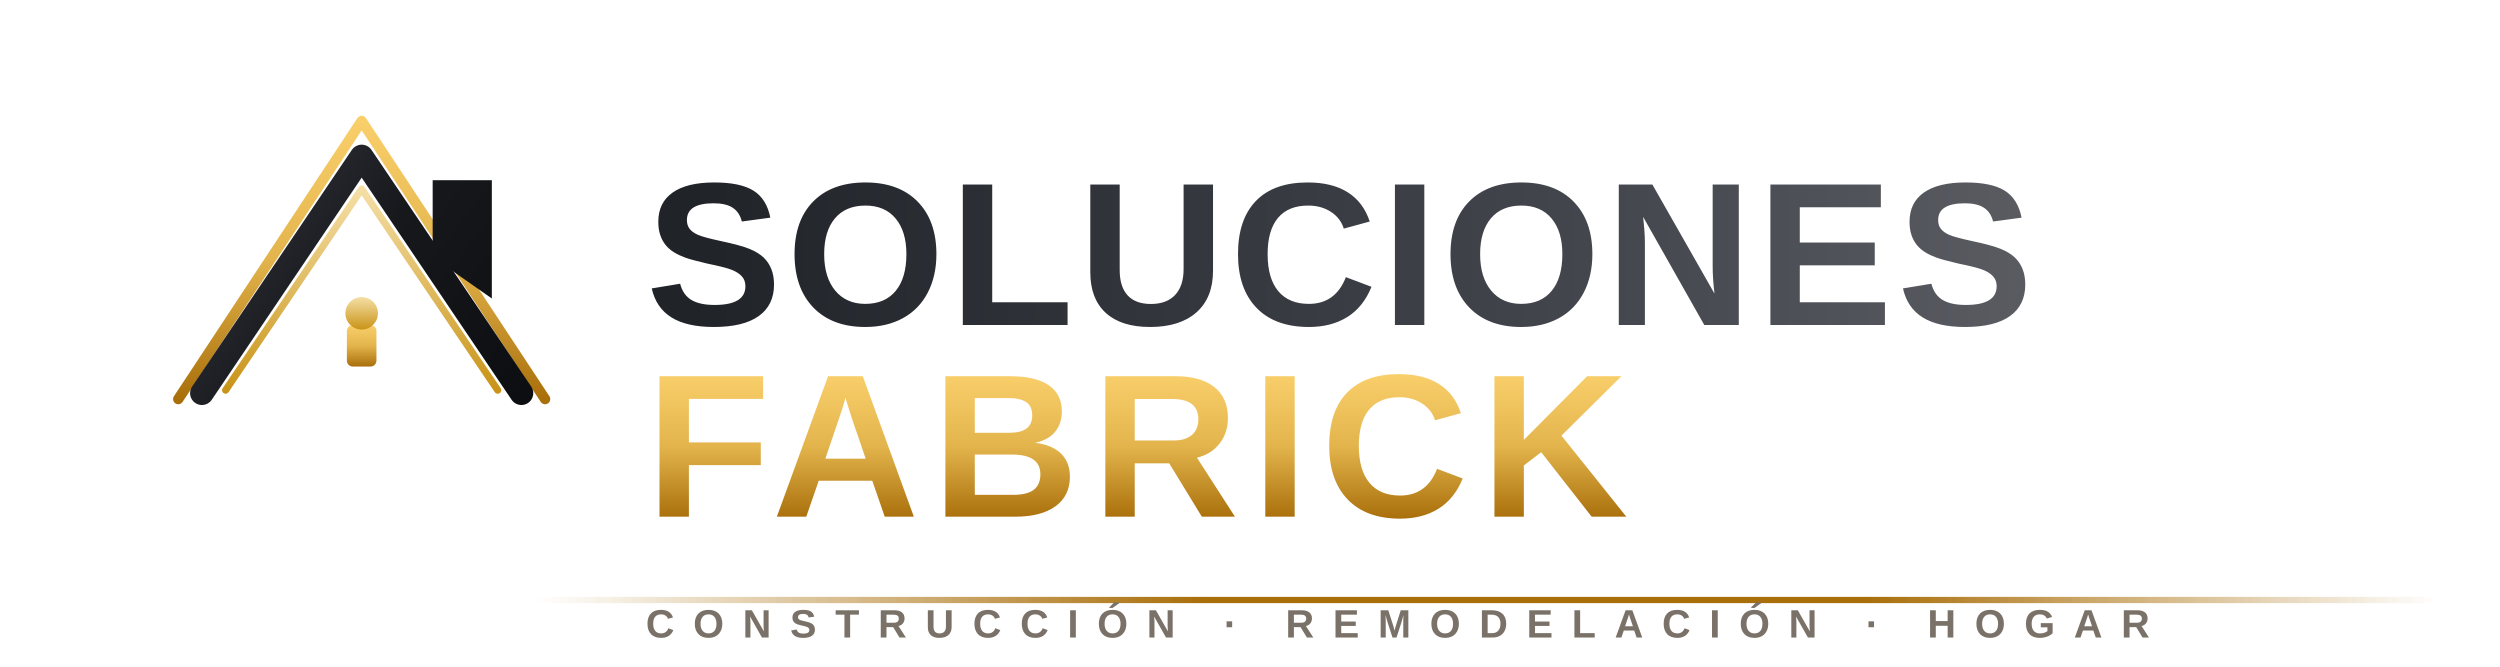
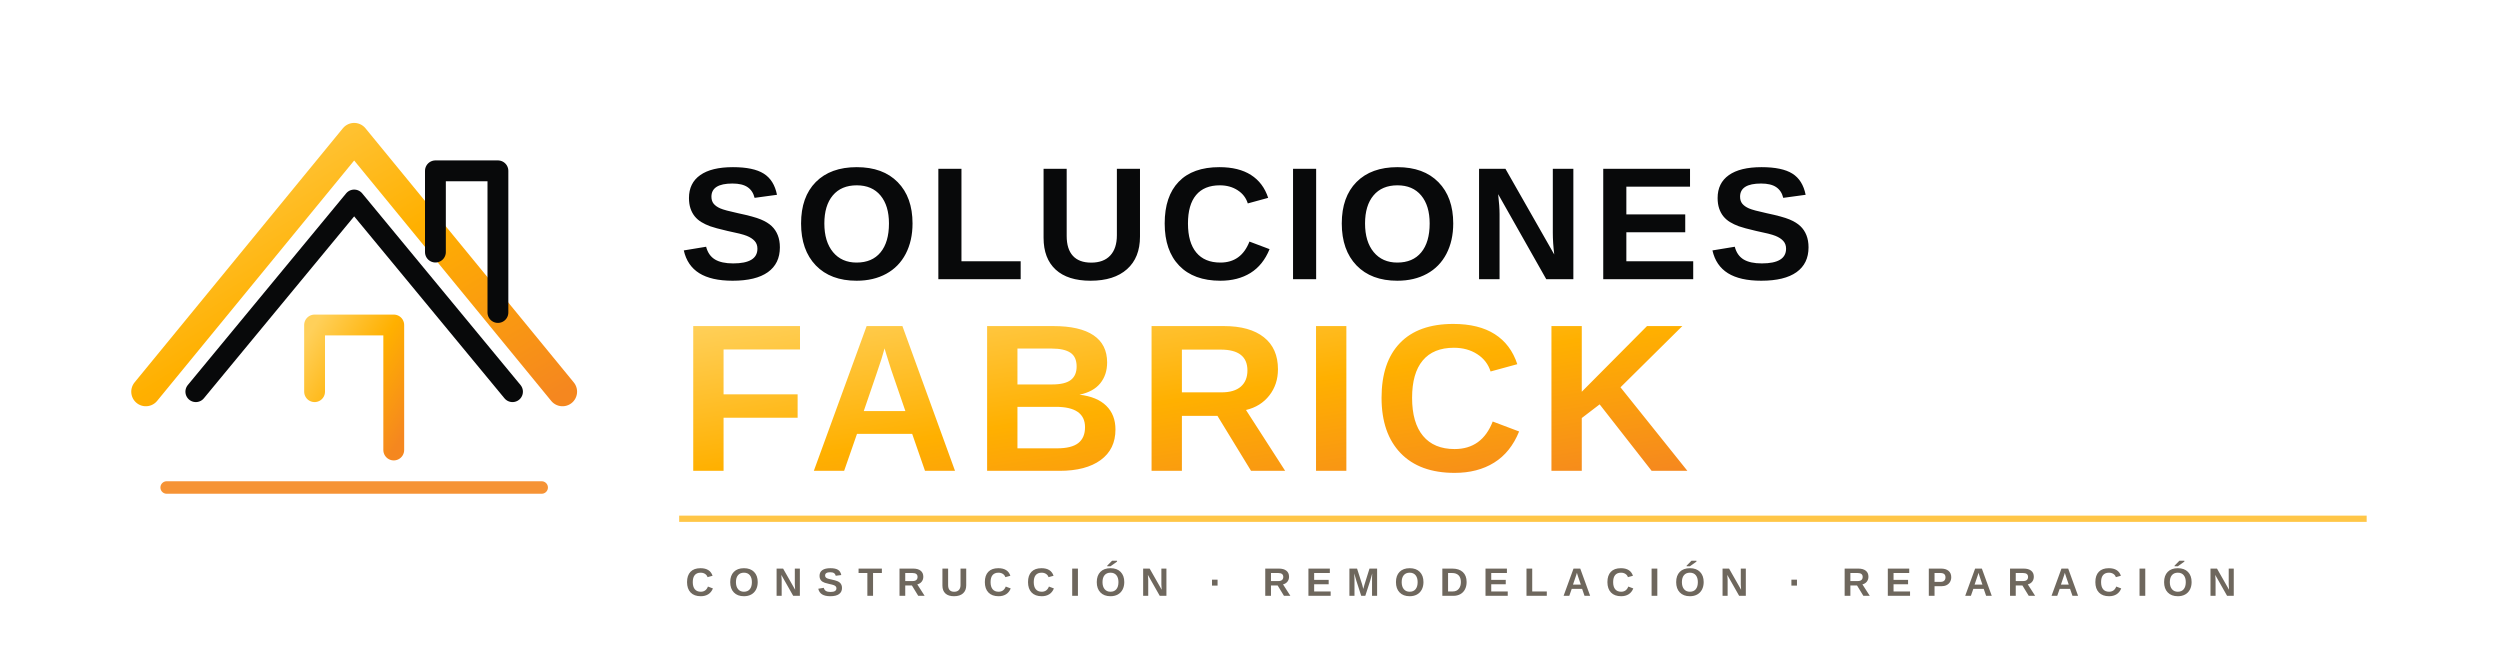
<svg xmlns="http://www.w3.org/2000/svg" viewBox="0 0 1200 320" role="img" aria-labelledby="title desc">
  <defs>
-     <linearGradient id="roofL" x1="18" y1="26" x2="142" y2="120" gradientUnits="userSpaceOnUse">
-       <stop stop-color="#3A3E46" />
-       <stop offset="0.5" stop-color="#17181C" />
-       <stop offset="1" stop-color="#0C0D10" />
-     </linearGradient>
-     <linearGradient id="goldL" x1="0" y1="0" x2="0" y2="1">
-       <stop stop-color="#F9CF6B" />
-       <stop offset="0.5" stop-color="#E3B44C" />
-       <stop offset="1" stop-color="#A96F0B" />
-     </linearGradient>
-     <linearGradient id="goldSoftL" x1="0" y1="0" x2="0" y2="1">
-       <stop stop-color="#F5DFA6" />
-       <stop offset="1" stop-color="#C99418" />
-     </linearGradient>
-     <linearGradient id="wordL" x1="330" y1="0" x2="1160" y2="0" gradientUnits="userSpaceOnUse">
-       <stop stop-color="#202328" />
-       <stop offset="0.55" stop-color="#45484F" />
-       <stop offset="1" stop-color="#6E6F74" />
-     </linearGradient>
-     <linearGradient id="lineL" x1="258" y1="0" x2="1170" y2="0" gradientUnits="userSpaceOnUse">
-       <stop stop-color="#A96F0B" stop-opacity="0" />
-       <stop offset="0.35" stop-color="#A96F0B" />
-       <stop offset="0.7" stop-color="#A96F0B" />
-       <stop offset="1" stop-color="#A96F0B" stop-opacity="0" />
+     <linearGradient id="gold" x1="0" y1="0" x2="1" y2="1">
+       <stop stop-color="#FFD05A" />
+       <stop offset=".5" stop-color="#FFB000" />
+       <stop offset="1" stop-color="#F5871F" />
    </linearGradient>
  </defs>
-   <g transform="translate(60 24) scale(1.42)">
-     <g fill="none" stroke-linecap="round" stroke-linejoin="round">
-       <path d="M18 118 80 24l62 94" stroke="url(#goldL)" stroke-width="3.5" />
-       <path d="M26 116 80 36l54 80" stroke="url(#roofL)" stroke-width="8" />
-       <path d="M34 115 80 47l46 68" stroke="url(#goldSoftL)" stroke-width="2.4" />
-     </g>
-     <path d="M104 70V44h20v40" fill="url(#roofL)" />
-     <path d="M100 70h28" stroke="url(#goldL)" stroke-width="3" />
-     <path d="M56 132h48" stroke="url(#goldL)" stroke-width="5" stroke-linecap="round" />
-     <g fill="url(#goldL)">
-       <rect x="75" y="93" width="10" height="14" rx="2" />
-       <circle cx="80" cy="89" r="5.5" fill="url(#goldSoftL)" />
-     </g>
+   <g transform="translate(52 38)" fill="none" stroke-linecap="round" stroke-linejoin="round">
+     <path d="m18 150 100-122 100 122" stroke="url(#gold)" stroke-width="14" />
+     <path d="m42 150 76-92 76 92" stroke="#08090A" stroke-width="10" />
+     <path d="M157 83V44h30v68" stroke="#08090A" stroke-width="10" />
+     <path d="M68 178h100" stroke="url(#gold)" stroke-width="15" />
+     <path d="M99 150v-32h38v60" stroke="url(#gold)" stroke-width="10" />
+     <path d="M28 196h180" stroke="#F5871F" stroke-width="6" opacity=".9" />
  </g>
-   <text x="310" y="156" font-family="Sora, Manrope, Arial, Helvetica, sans-serif" font-size="98" font-weight="800" letter-spacing="2" fill="url(#wordL)">SOLUCIONES</text>
-   <text x="310" y="248" font-family="Sora, Manrope, Arial, Helvetica, sans-serif" font-size="98" font-weight="800" letter-spacing="6" fill="url(#goldL)">FABRICK</text>
-   <path d="M258 288h912" stroke="url(#lineL)" stroke-width="3" />
-   <text x="310" y="306" font-family="Sora, Manrope, Arial, Helvetica, sans-serif" font-size="19" font-weight="700" letter-spacing="9" fill="#7A7268">CONSTRUCCIÓN · REMODELACIÓN · HOGAR</text>
+   <g font-family="Sora, Manrope, Arial, Helvetica, sans-serif">
+     <text x="326" y="134" fill="#08090A" font-size="77" font-weight="800" letter-spacing="4">SOLUCIONES</text>
+     <text x="326" y="226" fill="url(#gold)" font-size="101" font-weight="900" letter-spacing="6">FABRICK</text>
+     <path d="M326 249h810" stroke="#FFB000" stroke-width="3" opacity=".72" />
+     <text x="329" y="286" fill="#6E675D" font-size="19" font-weight="800" letter-spacing="7">CONSTRUCCIÓN · REMODELACIÓN · REPARACIÓN</text>
+   </g>
</svg>
